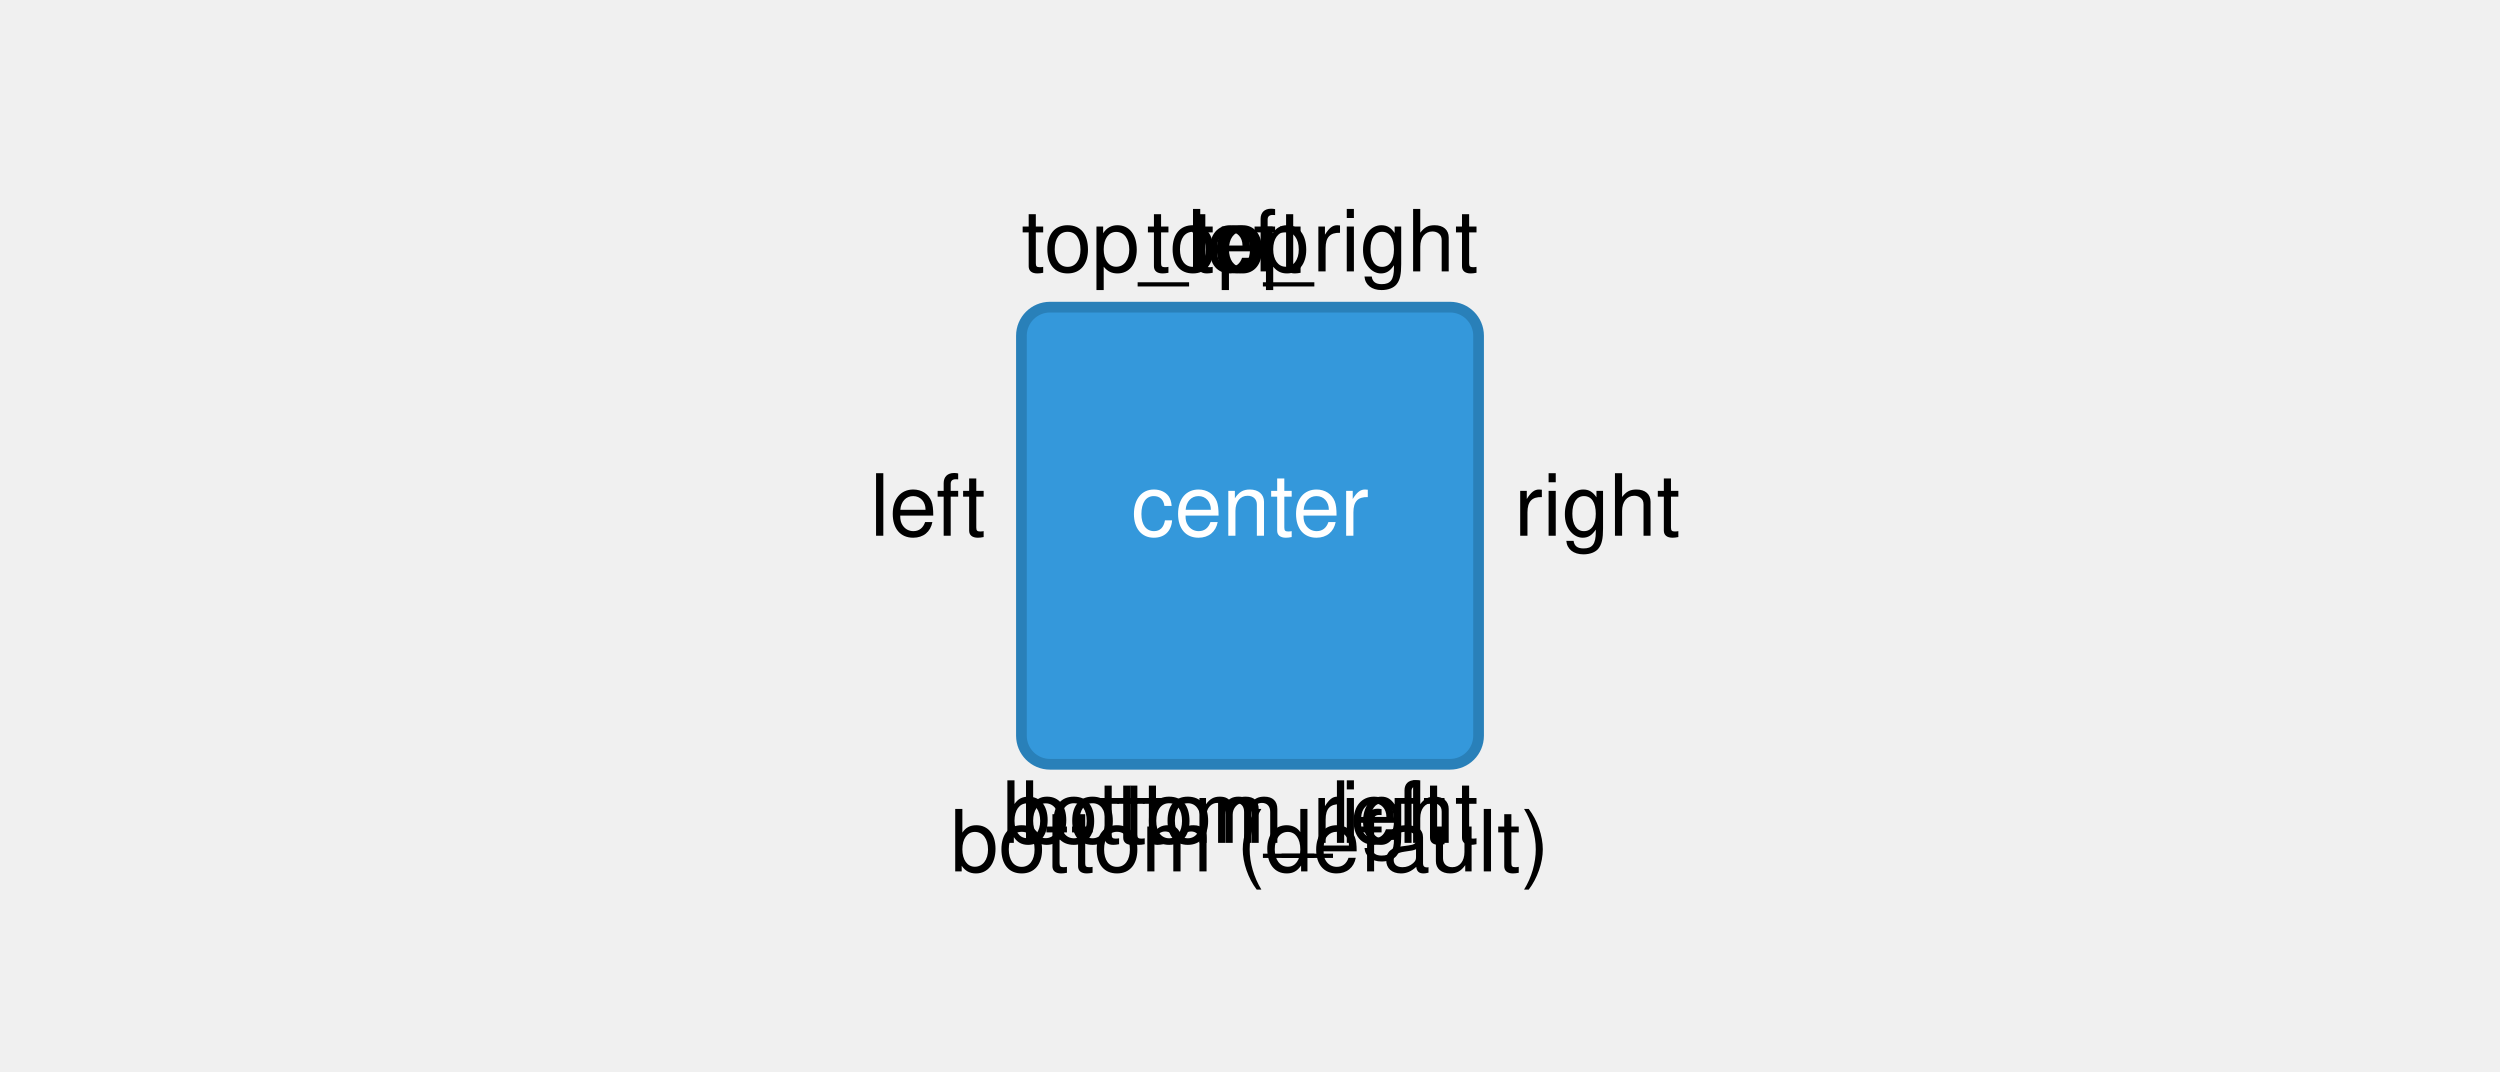
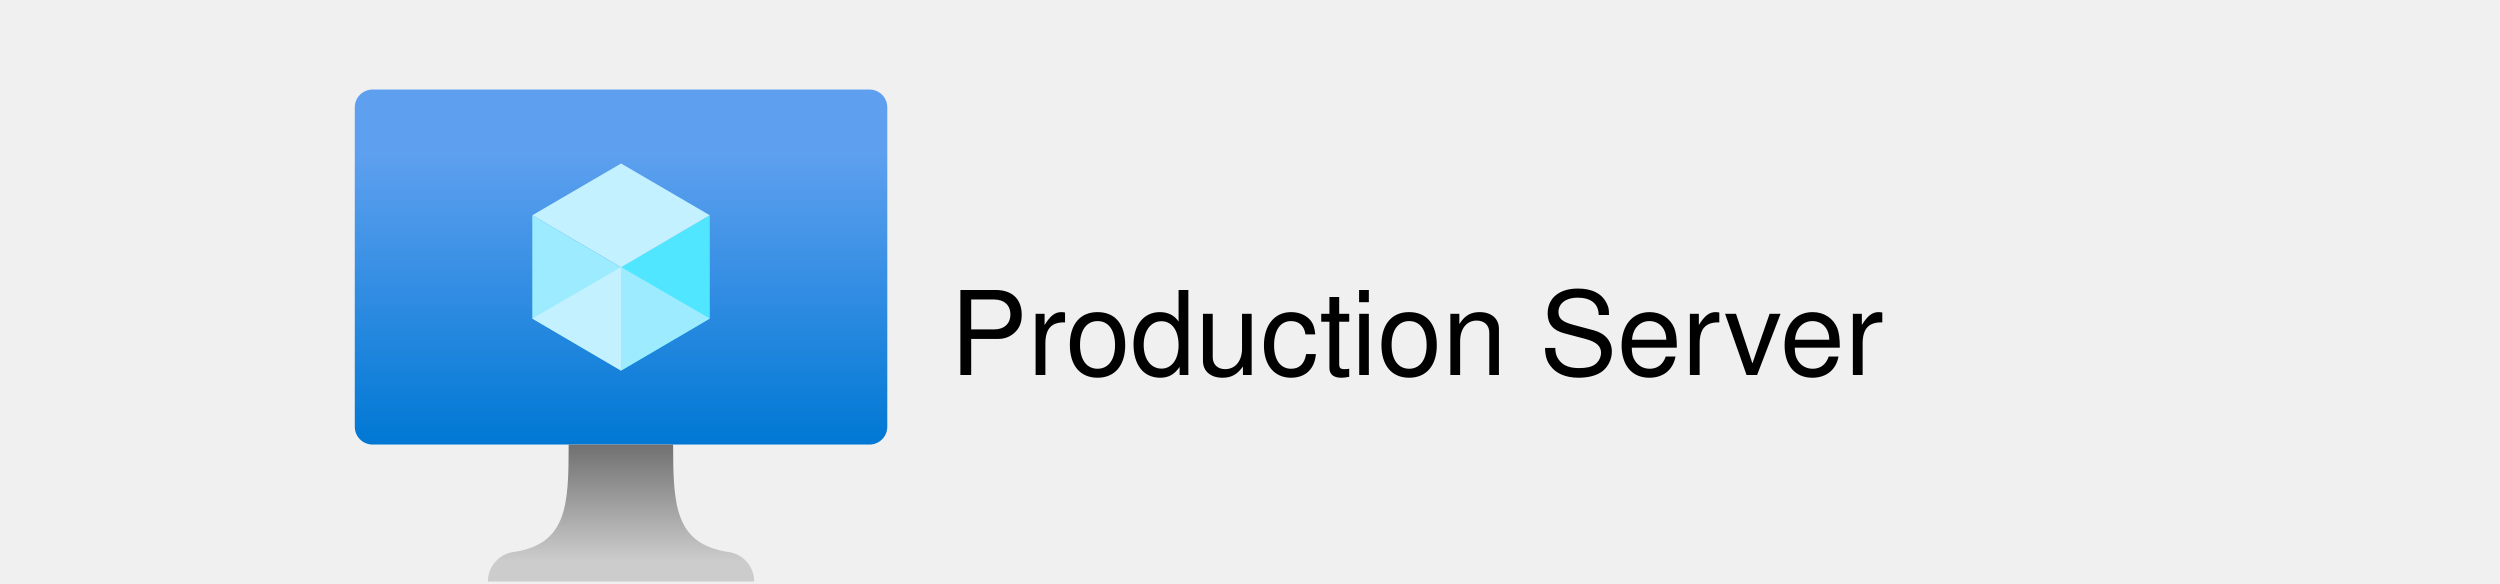
- <svg xmlns="http://www.w3.org/2000/svg" width="350" height="150">
+ <svg xmlns="http://www.w3.org/2000/svg" width="300" height="70">
  <defs>
    <style>
      .label {
        font-family: -apple-system, BlinkMacSystemFont, 'Segoe UI', Helvetica, Arial, sans-serif;
-         font-size: 12px;
-       }
- 
-       .box {
-         fill: #3498DB;
-         stroke: #2980B9;
-         stroke-width: 1.5;
+         font-size: 14px;
+         text-anchor: middle;
      }
    </style>
+     <linearGradient id="f34d9569-2bd0-4002-8f16-3d01d8106cb5" x1="8.88" y1="12.21" x2="8.88" y2="0.21" gradientUnits="userSpaceOnUse">
+       <stop offset="0" stop-color="#0078d4" />
+       <stop offset="0.82" stop-color="#5ea0ef" />
+     </linearGradient>
+     <linearGradient id="bdb45a0b-eb58-4970-a60a-fb2ce314f866" x1="8.88" y1="16.84" x2="8.88" y2="12.21" gradientUnits="userSpaceOnUse">
+       <stop offset="0.15" stop-color="#ccc" />
+       <stop offset="1" stop-color="#707070" />
+     </linearGradient>
  </defs>
-   <rect x="143" y="43" width="64" height="64" rx="4" class="box" />
-   <text x="175" y="38" text-anchor="middle" class="label">top</text>
-   <text x="175" y="122" text-anchor="middle" class="label">bottom (default)</text>
-   <text x="138" y="75" text-anchor="end" class="label">left</text>
-   <text x="212" y="75" text-anchor="start" class="label">right</text>
-   <text x="175" y="75" text-anchor="middle" fill="white" class="label">center</text>
-   <text x="143" y="38" text-anchor="start" class="label" font-size="10">top_left</text>
-   <text x="207" y="38" text-anchor="end" class="label" font-size="10">top_right</text>
-   <text x="143" y="118" text-anchor="start" class="label" font-size="10">bottom_left</text>
-   <text x="207" y="118" text-anchor="end" class="label" font-size="10">bottom_right</text>
+   <g transform="translate(43, 10) scale(3.55)">
+     <rect x="-0.12" y="0.21" width="18" height="12" rx="0.6" fill="url(#f34d9569-2bd0-4002-8f16-3d01d8106cb5)" />
+     <polygon points="11.88 4.46 11.88 7.95 8.88 9.71 8.88 6.21 11.88 4.46" fill="#50e6ff" />
+     <polygon points="11.88 4.46 8.88 6.22 5.88 4.46 8.88 2.71 11.88 4.46" fill="#c3f1ff" />
+     <polygon points="8.88 6.22 8.88 9.71 5.88 7.95 5.88 4.46 8.88 6.22" fill="#9cebff" />
+     <polygon points="5.88 7.95 8.88 6.21 8.88 9.71 5.88 7.95" fill="#c3f1ff" />
+     <polygon points="11.88 7.95 8.88 6.21 8.88 9.71 11.88 7.95" fill="#9cebff" />
+     <path d="M12.49,15.84c-1.78-.28-1.85-1.56-1.85-3.63H7.11c0,2.07-.06,3.35-1.84,3.63a1,1,0,0,0-.89,1h9A1,1,0,0,0,12.49,15.84Z" fill="url(#bdb45a0b-eb58-4970-a60a-fb2ce314f866)" />
+   </g>
+   <text x="170" y="45" class="label">Production Server</text>
</svg>
